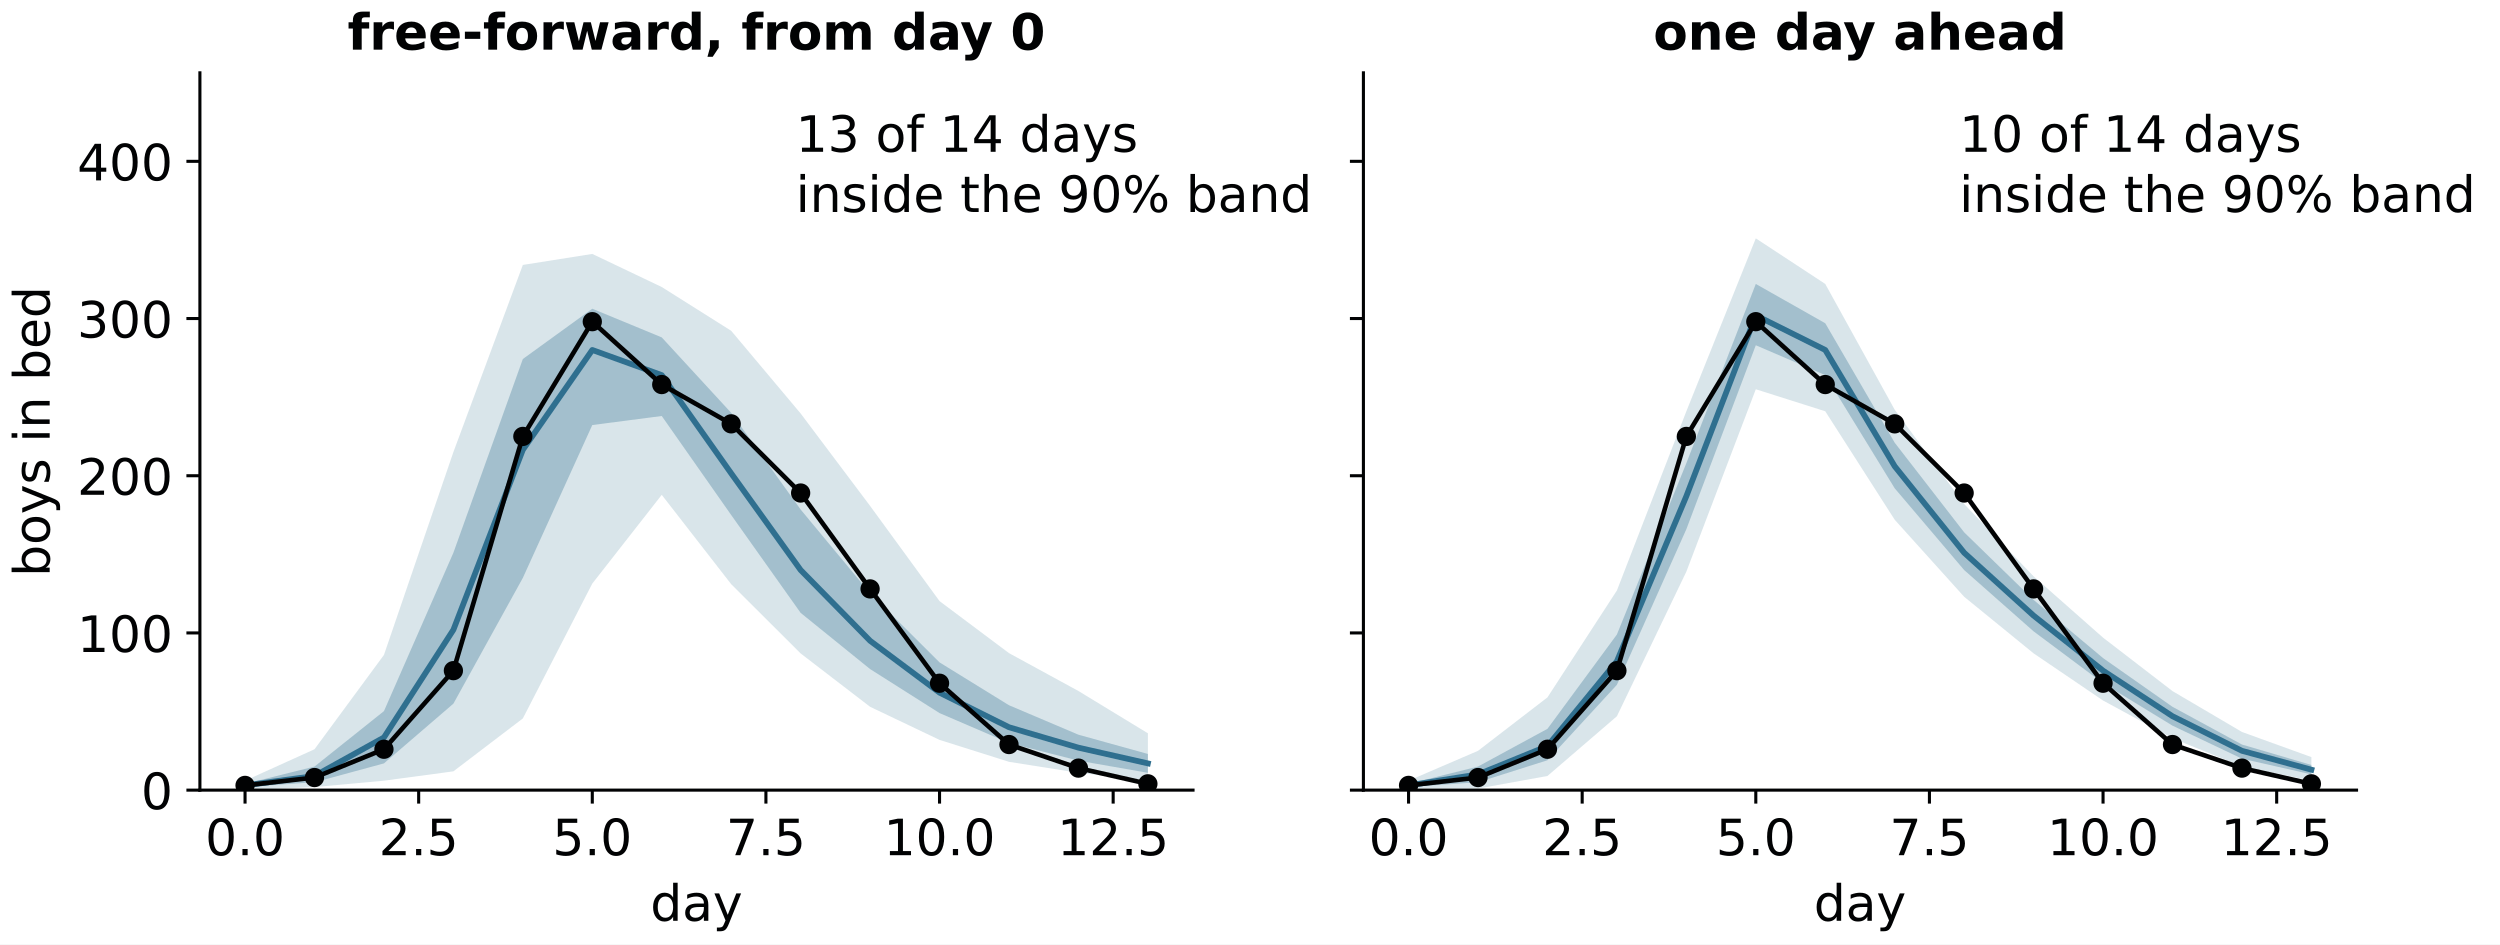
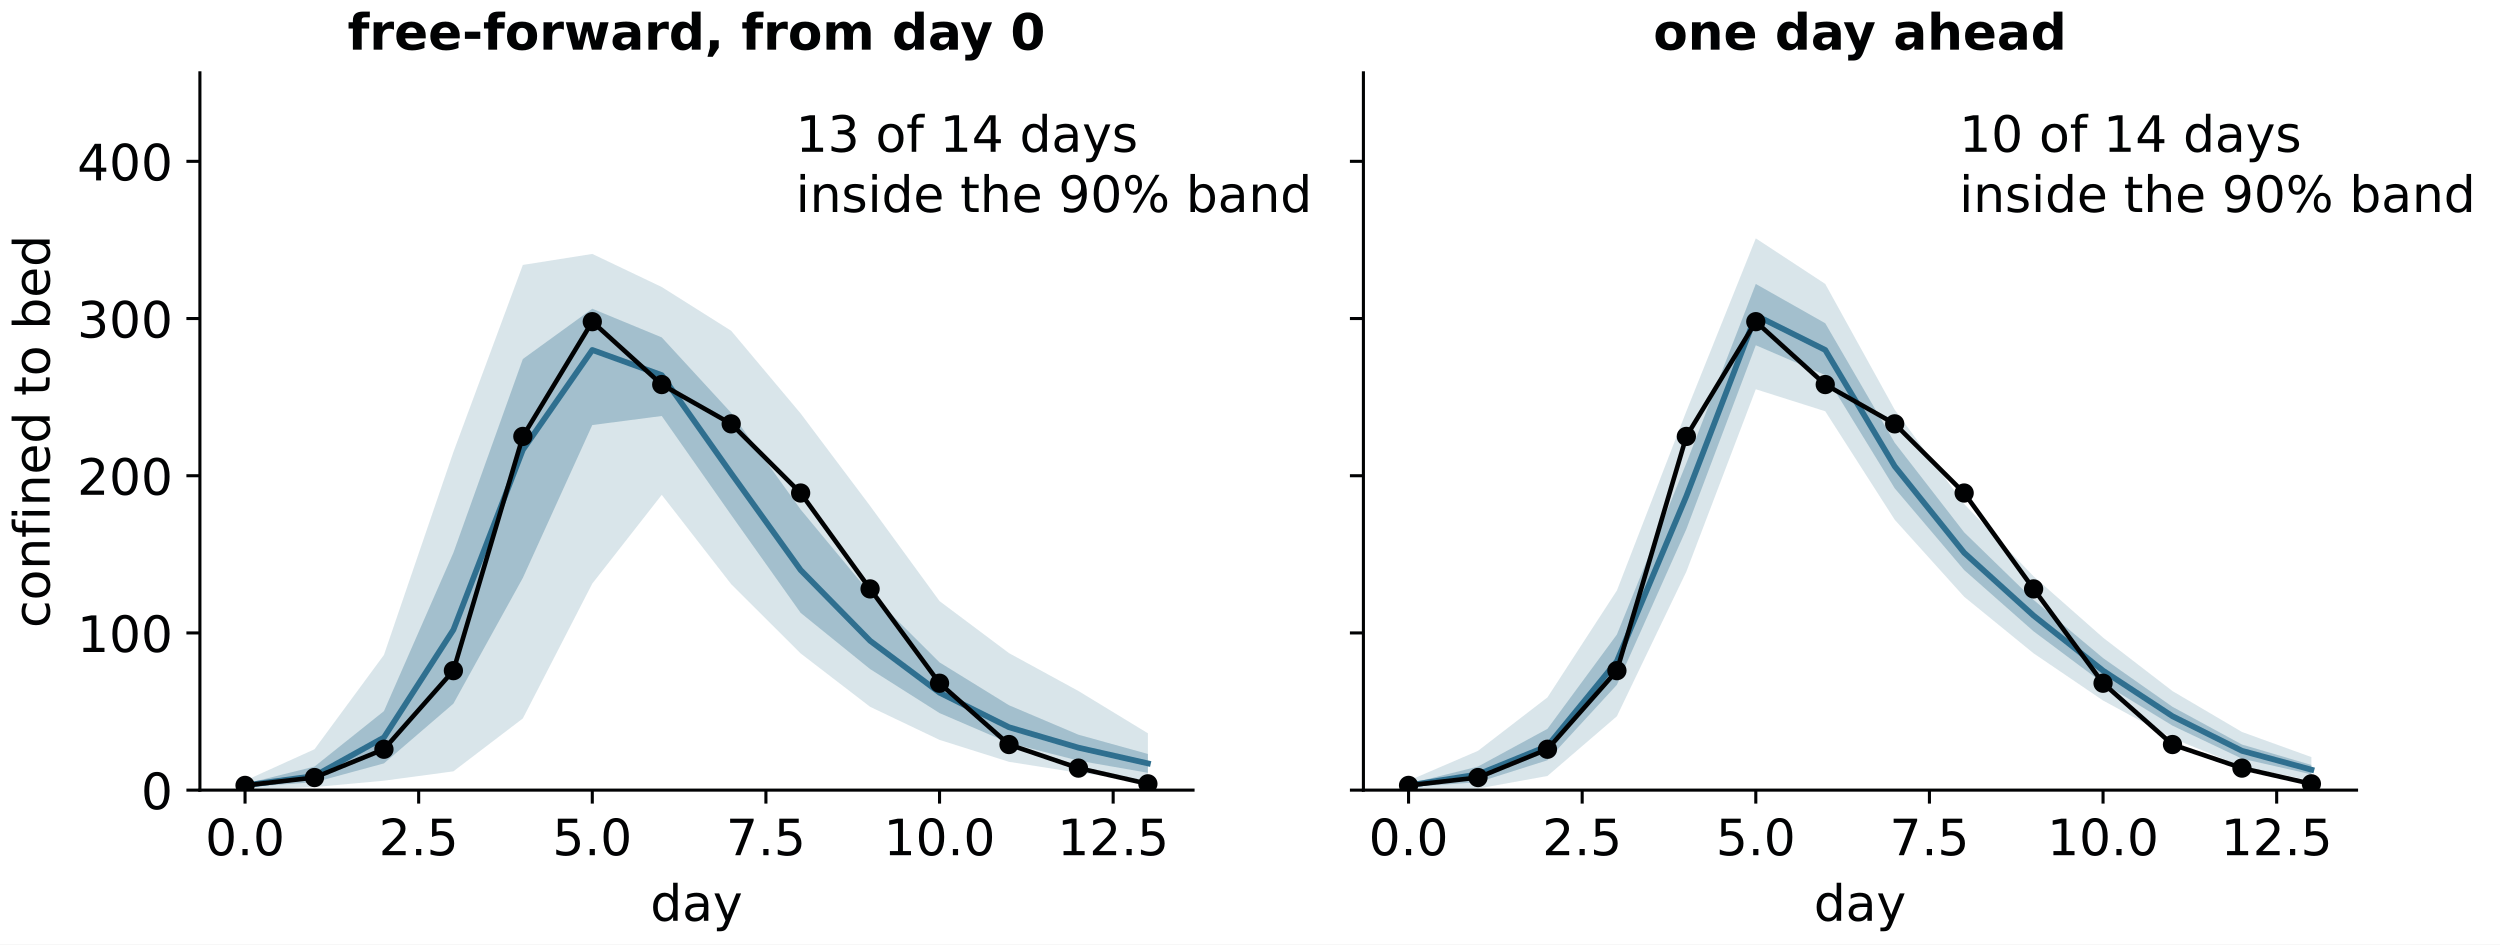
<svg xmlns="http://www.w3.org/2000/svg" xmlns:xlink="http://www.w3.org/1999/xlink" width="648pt" height="244.8pt" viewBox="0 0 648 244.8" version="1.1">
  <defs>
    <style type="text/css">*{stroke-linejoin: round; stroke-linecap: butt}</style>
  </defs>
  <g id="figure_1">
    <g id="patch_1">
      <path d="M 0 244.8  L 648 244.8  L 648 0  L 0 0  z " style="fill: #ffffff" />
    </g>
    <g id="axes_1">
      <g id="patch_2">
        <path d="M 51.815 204.799  L 309.233 204.799  L 309.233 18.878  L 51.815 18.878  z " style="fill: #ffffff" />
      </g>
      <g id="FillBetweenPolyCollection_1">
        <defs>
          <path id="me227765391" d="M 63.516 -42.446  L 63.516 -40.001  L 81.517 -40.796  L 99.518 -42.446  L 117.52 -44.87  L 135.521 -58.581  L 153.522 -93.541  L 171.523 -116.541  L 189.525 -93.378  L 207.526 -75.429  L 225.527 -61.596  L 243.528 -53.019  L 261.53 -47.335  L 279.531 -44.483  L 297.532 -42.426  L 297.532 -54.731  L 297.532 -54.731  L 279.531 -65.691  L 261.53 -75.511  L 243.528 -88.997  L 225.527 -113.669  L 207.526 -137.627  L 189.525 -159.059  L 171.523 -170.406  L 153.522 -178.983  L 135.521 -176.131  L 117.52 -127.624  L 99.518 -75.042  L 81.517 -50.595  L 63.516 -42.446  z " />
        </defs>
        <g clip-path="url(#p497aa66342)">
          <use xlink:href="#me227765391" x="0" y="244.8" style="fill: #2f6f8f; fill-opacity: 0.18" />
        </g>
      </g>
      <g id="FillBetweenPolyCollection_2">
        <defs>
          <path id="m5c03b06d89" d="M 63.516 -41.631  L 63.516 -40.816  L 81.517 -42.039  L 99.518 -46.928  L 117.52 -62.411  L 135.521 -95.007  L 153.522 -134.632  L 171.523 -136.975  L 189.525 -111.305  L 207.526 -85.942  L 225.527 -71.375  L 243.528 -59.966  L 261.53 -52.225  L 279.531 -47.641  L 297.532 -44.483  L 297.532 -49.373  L 297.532 -49.373  L 279.531 -54.364  L 261.53 -62.004  L 243.528 -73.107  L 225.527 -91.035  L 207.526 -112.732  L 189.525 -137.79  L 171.523 -157.348  L 153.522 -164.784  L 135.521 -151.745  L 117.52 -101.527  L 99.518 -60.476  L 81.517 -46.113  L 63.516 -41.631  z " />
        </defs>
        <g clip-path="url(#p497aa66342)">
          <use xlink:href="#m5c03b06d89" x="0" y="244.8" style="fill: #2f6f8f; fill-opacity: 0.32" />
        </g>
      </g>
      <g id="matplotlib.axis_1">
        <g id="xtick_1">
          <g id="line2d_1">
            <defs>
              <path id="m3082ff9e86" d="M 0 0  L 0 3.5  " style="stroke: #010203; stroke-width: 0.8" />
            </defs>
            <g>
              <use xlink:href="#m3082ff9e86" x="63.516" y="204.799" style="fill: #010203; stroke: #010203; stroke-width: 0.8" />
            </g>
          </g>
          <g id="text_1">
            <text style="font-size: 13px; font-family: 'DejaVu Sans', 'Bitstream Vera Sans', 'Computer Modern Sans Serif', 'Lucida Grande', 'Verdana', 'Geneva', 'Lucid', 'Arial', 'Helvetica', 'Avant Garde', sans-serif; text-anchor: middle; fill: #010203" x="63.516" y="221.676" transform="rotate(-0 63.51582 221.6757)">0.0</text>
          </g>
        </g>
        <g id="xtick_2">
          <g id="line2d_2">
            <g>
              <use xlink:href="#m3082ff9e86" x="108.519" y="204.799" style="fill: #010203; stroke: #010203; stroke-width: 0.8" />
            </g>
          </g>
          <g id="text_2">
            <text style="font-size: 13px; font-family: 'DejaVu Sans', 'Bitstream Vera Sans', 'Computer Modern Sans Serif', 'Lucida Grande', 'Verdana', 'Geneva', 'Lucid', 'Arial', 'Helvetica', 'Avant Garde', sans-serif; text-anchor: middle; fill: #010203" x="108.519" y="221.676" transform="rotate(-0 108.5189 221.6757)">2.5</text>
          </g>
        </g>
        <g id="xtick_3">
          <g id="line2d_3">
            <g>
              <use xlink:href="#m3082ff9e86" x="153.522" y="204.799" style="fill: #010203; stroke: #010203; stroke-width: 0.8" />
            </g>
          </g>
          <g id="text_3">
            <text style="font-size: 13px; font-family: 'DejaVu Sans', 'Bitstream Vera Sans', 'Computer Modern Sans Serif', 'Lucida Grande', 'Verdana', 'Geneva', 'Lucid', 'Arial', 'Helvetica', 'Avant Garde', sans-serif; text-anchor: middle; fill: #010203" x="153.522" y="221.676" transform="rotate(-0 153.5221 221.6757)">5.0</text>
          </g>
        </g>
        <g id="xtick_4">
          <g id="line2d_4">
            <g>
              <use xlink:href="#m3082ff9e86" x="198.525" y="204.799" style="fill: #010203; stroke: #010203; stroke-width: 0.8" />
            </g>
          </g>
          <g id="text_4">
            <text style="font-size: 13px; font-family: 'DejaVu Sans', 'Bitstream Vera Sans', 'Computer Modern Sans Serif', 'Lucida Grande', 'Verdana', 'Geneva', 'Lucid', 'Arial', 'Helvetica', 'Avant Garde', sans-serif; text-anchor: middle; fill: #010203" x="198.525" y="221.676" transform="rotate(-0 198.5252 221.6757)">7.5</text>
          </g>
        </g>
        <g id="xtick_5">
          <g id="line2d_5">
            <g>
              <use xlink:href="#m3082ff9e86" x="243.528" y="204.799" style="fill: #010203; stroke: #010203; stroke-width: 0.8" />
            </g>
          </g>
          <g id="text_5">
            <text style="font-size: 13px; font-family: 'DejaVu Sans', 'Bitstream Vera Sans', 'Computer Modern Sans Serif', 'Lucida Grande', 'Verdana', 'Geneva', 'Lucid', 'Arial', 'Helvetica', 'Avant Garde', sans-serif; text-anchor: middle; fill: #010203" x="243.528" y="221.676" transform="rotate(-0 243.5283 221.6757)">10.0</text>
          </g>
        </g>
        <g id="xtick_6">
          <g id="line2d_6">
            <g>
              <use xlink:href="#m3082ff9e86" x="288.531" y="204.799" style="fill: #010203; stroke: #010203; stroke-width: 0.8" />
            </g>
          </g>
          <g id="text_6">
            <text style="font-size: 13px; font-family: 'DejaVu Sans', 'Bitstream Vera Sans', 'Computer Modern Sans Serif', 'Lucida Grande', 'Verdana', 'Geneva', 'Lucid', 'Arial', 'Helvetica', 'Avant Garde', sans-serif; text-anchor: middle; fill: #010203" x="288.531" y="221.676" transform="rotate(-0 288.5314 221.6757)">12.5</text>
          </g>
        </g>
        <g id="text_7">
          <text style="font-size: 13px; font-family: 'DejaVu Sans', 'Bitstream Vera Sans', 'Computer Modern Sans Serif', 'Lucida Grande', 'Verdana', 'Geneva', 'Lucid', 'Arial', 'Helvetica', 'Avant Garde', sans-serif; text-anchor: middle; fill: #010203" x="180.524" y="238.677" transform="rotate(-0 180.5239 238.6767)">day</text>
        </g>
      </g>
      <g id="matplotlib.axis_2">
        <g id="ytick_1">
          <g id="line2d_7">
            <defs>
              <path id="mc9522a9cd3" d="M 0 0  L -3.5 0  " style="stroke: #010203; stroke-width: 0.8" />
            </defs>
            <g>
              <use xlink:href="#mc9522a9cd3" x="51.815" y="204.799" style="fill: #010203; stroke: #010203; stroke-width: 0.8" />
            </g>
          </g>
          <g id="text_8">
            <text style="font-size: 13px; font-family: 'DejaVu Sans', 'Bitstream Vera Sans', 'Computer Modern Sans Serif', 'Lucida Grande', 'Verdana', 'Geneva', 'Lucid', 'Arial', 'Helvetica', 'Avant Garde', sans-serif; text-anchor: end; fill: #010203" x="44.815" y="209.737" transform="rotate(-0 44.81501 209.7372)">0</text>
          </g>
        </g>
        <g id="ytick_2">
          <g id="line2d_8">
            <g>
              <use xlink:href="#mc9522a9cd3" x="51.815" y="164.054" style="fill: #010203; stroke: #010203; stroke-width: 0.8" />
            </g>
          </g>
          <g id="text_9">
            <text style="font-size: 13px; font-family: 'DejaVu Sans', 'Bitstream Vera Sans', 'Computer Modern Sans Serif', 'Lucida Grande', 'Verdana', 'Geneva', 'Lucid', 'Arial', 'Helvetica', 'Avant Garde', sans-serif; text-anchor: end; fill: #010203" x="44.815" y="168.992" transform="rotate(-0 44.81501 168.992)">100</text>
          </g>
        </g>
        <g id="ytick_3">
          <g id="line2d_9">
            <g>
              <use xlink:href="#mc9522a9cd3" x="51.815" y="123.308" style="fill: #010203; stroke: #010203; stroke-width: 0.8" />
            </g>
          </g>
          <g id="text_10">
            <text style="font-size: 13px; font-family: 'DejaVu Sans', 'Bitstream Vera Sans', 'Computer Modern Sans Serif', 'Lucida Grande', 'Verdana', 'Geneva', 'Lucid', 'Arial', 'Helvetica', 'Avant Garde', sans-serif; text-anchor: end; fill: #010203" x="44.815" y="128.247" transform="rotate(-0 44.81501 128.2467)">200</text>
          </g>
        </g>
        <g id="ytick_4">
          <g id="line2d_10">
            <g>
              <use xlink:href="#mc9522a9cd3" x="51.815" y="82.563" style="fill: #010203; stroke: #010203; stroke-width: 0.8" />
            </g>
          </g>
          <g id="text_11">
            <text style="font-size: 13px; font-family: 'DejaVu Sans', 'Bitstream Vera Sans', 'Computer Modern Sans Serif', 'Lucida Grande', 'Verdana', 'Geneva', 'Lucid', 'Arial', 'Helvetica', 'Avant Garde', sans-serif; text-anchor: end; fill: #010203" x="44.815" y="87.501" transform="rotate(-0 44.81501 87.5015)">300</text>
          </g>
        </g>
        <g id="ytick_5">
          <g id="line2d_11">
            <g>
              <use xlink:href="#mc9522a9cd3" x="51.815" y="41.818" style="fill: #010203; stroke: #010203; stroke-width: 0.8" />
            </g>
          </g>
          <g id="text_12">
            <text style="font-size: 13px; font-family: 'DejaVu Sans', 'Bitstream Vera Sans', 'Computer Modern Sans Serif', 'Lucida Grande', 'Verdana', 'Geneva', 'Lucid', 'Arial', 'Helvetica', 'Avant Garde', sans-serif; text-anchor: end; fill: #010203" x="44.815" y="46.756" transform="rotate(-0 44.81501 46.75626)">400</text>
          </g>
        </g>
        <g id="text_13">
-           <text style="font-size: 13px; font-family: 'DejaVu Sans', 'Bitstream Vera Sans', 'Computer Modern Sans Serif', 'Lucida Grande', 'Verdana', 'Geneva', 'Lucid', 'Arial', 'Helvetica', 'Avant Garde', sans-serif; text-anchor: middle; fill: #010203" x="12.878" y="111.838" transform="rotate(-90 12.87821 111.8385)">boys in bed</text>
+           <text style="font-size: 13px; font-family: 'DejaVu Sans', 'Bitstream Vera Sans', 'Computer Modern Sans Serif', 'Lucida Grande', 'Verdana', 'Geneva', 'Lucid', 'Arial', 'Helvetica', 'Avant Garde', sans-serif; text-anchor: middle; fill: #010203" x="12.878" y="111.838" transform="rotate(-90 12.87821 111.8385)">confined to bed</text>
        </g>
      </g>
      <g id="line2d_12">
        <path d="M 63.516 203.576  L 81.517 201.132  L 99.518 191.149  L 117.52 163.239  L 135.521 116.585  L 153.522 90.712  L 171.523 97.231  L 189.525 122.697  L 207.526 147.755  L 225.527 166.091  L 243.528 179.537  L 261.53 188.501  L 279.531 193.798  L 297.532 197.872  " clip-path="url(#p497aa66342)" style="fill: none; stroke: #2f6f8f; stroke-width: 1.5; stroke-linecap: square" />
      </g>
      <g id="line2d_13">
        <path d="M 63.516 203.576  L 81.517 201.539  L 99.518 194.205  L 117.52 173.832  L 135.521 113.122  L 153.522 83.378  L 171.523 99.676  L 189.525 109.862  L 207.526 127.79  L 225.527 152.645  L 243.528 177.092  L 261.53 192.983  L 279.531 199.094  L 297.532 203.169  " clip-path="url(#p497aa66342)" style="fill: none; stroke: #010203; stroke-width: 1.2; stroke-linecap: square" />
        <defs>
          <path id="m41b794acaf" d="M 0 2  C 0.53 2 1.039 1.789 1.414 1.414  C 1.789 1.039 2 0.53 2 0  C 2 -0.53 1.789 -1.039 1.414 -1.414  C 1.039 -1.789 0.53 -2 0 -2  C -0.53 -2 -1.039 -1.789 -1.414 -1.414  C -1.789 -1.039 -2 -0.53 -2 0  C -2 0.53 -1.789 1.039 -1.414 1.414  C -1.039 1.789 -0.53 2 0 2  z " style="stroke: #010203" />
        </defs>
        <g clip-path="url(#p497aa66342)">
          <use xlink:href="#m41b794acaf" x="63.516" y="203.576" style="fill: #010203; stroke: #010203" />
          <use xlink:href="#m41b794acaf" x="81.517" y="201.539" style="fill: #010203; stroke: #010203" />
          <use xlink:href="#m41b794acaf" x="99.518" y="194.205" style="fill: #010203; stroke: #010203" />
          <use xlink:href="#m41b794acaf" x="117.52" y="173.832" style="fill: #010203; stroke: #010203" />
          <use xlink:href="#m41b794acaf" x="135.521" y="113.122" style="fill: #010203; stroke: #010203" />
          <use xlink:href="#m41b794acaf" x="153.522" y="83.378" style="fill: #010203; stroke: #010203" />
          <use xlink:href="#m41b794acaf" x="171.523" y="99.676" style="fill: #010203; stroke: #010203" />
          <use xlink:href="#m41b794acaf" x="189.525" y="109.862" style="fill: #010203; stroke: #010203" />
          <use xlink:href="#m41b794acaf" x="207.526" y="127.79" style="fill: #010203; stroke: #010203" />
          <use xlink:href="#m41b794acaf" x="225.527" y="152.645" style="fill: #010203; stroke: #010203" />
          <use xlink:href="#m41b794acaf" x="243.528" y="177.092" style="fill: #010203; stroke: #010203" />
          <use xlink:href="#m41b794acaf" x="261.53" y="192.983" style="fill: #010203; stroke: #010203" />
          <use xlink:href="#m41b794acaf" x="279.531" y="199.094" style="fill: #010203; stroke: #010203" />
          <use xlink:href="#m41b794acaf" x="297.532" y="203.169" style="fill: #010203; stroke: #010203" />
        </g>
      </g>
      <g id="patch_3">
        <path d="M 51.815 204.799  L 51.815 18.878  " style="fill: none; stroke: #010203; stroke-width: 0.8; stroke-linejoin: miter; stroke-linecap: square" />
      </g>
      <g id="patch_4">
        <path d="M 51.815 204.799  L 309.233 204.799  " style="fill: none; stroke: #010203; stroke-width: 0.8; stroke-linejoin: miter; stroke-linecap: square" />
      </g>
      <g id="text_14">
        <text style="font-size: 13px; font-family: 'DejaVu Sans', 'Bitstream Vera Sans', 'Computer Modern Sans Serif', 'Lucida Grande', 'Verdana', 'Geneva', 'Lucid', 'Arial', 'Helvetica', 'Avant Garde', sans-serif; fill: #010203" transform="translate(206.2657 39.35347)">13 of 14 days</text>
        <text style="font-size: 13px; font-family: 'DejaVu Sans', 'Bitstream Vera Sans', 'Computer Modern Sans Serif', 'Lucida Grande', 'Verdana', 'Geneva', 'Lucid', 'Arial', 'Helvetica', 'Avant Garde', sans-serif; fill: #010203" transform="translate(206.2657 54.95703)">inside the 90% band</text>
      </g>
      <g id="text_15">
        <text style="font-weight: 700; font-size: 13px; font-family: 'DejaVu Sans', 'Bitstream Vera Sans', 'Computer Modern Sans Serif', 'Lucida Grande', 'Verdana', 'Geneva', 'Lucid', 'Arial', 'Helvetica', 'Avant Garde', sans-serif; text-anchor: middle; fill: #010203" x="180.524" y="12.878" transform="rotate(-0 180.5239 12.87821)">free-forward, from day 0</text>
      </g>
    </g>
    <g id="axes_2">
      <g id="patch_5">
        <path d="M 353.397 204.799  L 610.815 204.799  L 610.815 18.878  L 353.397 18.878  z " style="fill: #ffffff" />
      </g>
      <g id="FillBetweenPolyCollection_3">
        <defs>
          <path id="md8faf85d1c" d="M 365.098 -42.446  L 365.098 -40.409  L 383.099 -40.409  L 401.101 -43.668  L 419.102 -59.152  L 437.103 -96.637  L 455.104 -143.902  L 473.106 -138.197  L 491.107 -110.083  L 509.108 -90.118  L 527.109 -75.45  L 545.111 -63.226  L 563.112 -53.447  L 581.113 -46.113  L 599.114 -42.446  L 599.114 -48.558  L 599.114 -48.558  L 581.113 -55.077  L 563.112 -65.671  L 545.111 -79.524  L 527.109 -95.415  L 509.108 -114.158  L 491.107 -138.605  L 473.106 -171.201  L 455.104 -183.017  L 437.103 -138.197  L 419.102 -91.748  L 401.101 -64.041  L 383.099 -50.188  L 365.098 -42.446  z " />
        </defs>
        <g clip-path="url(#p6bd5c0e985)">
          <use xlink:href="#md8faf85d1c" x="0" y="244.8" style="fill: #2f6f8f; fill-opacity: 0.18" />
        </g>
      </g>
      <g id="FillBetweenPolyCollection_4">
        <defs>
          <path id="m5ddf7566e7" d="M 365.098 -41.631  L 365.098 -40.816  L 383.099 -42.039  L 401.101 -47.743  L 419.102 -67.301  L 437.103 -107.638  L 455.104 -155.31  L 473.106 -147.569  L 491.107 -118.232  L 509.108 -97.045  L 527.109 -81.154  L 545.111 -67.708  L 563.112 -56.707  L 581.113 -48.15  L 599.114 -44.076  L 599.114 -46.52  L 599.114 -46.52  L 581.113 -51.817  L 563.112 -61.596  L 545.111 -74.227  L 527.109 -89.303  L 509.108 -106.823  L 491.107 -130.048  L 473.106 -161.015  L 455.104 -171.201  L 437.103 -124.751  L 419.102 -80.339  L 401.101 -55.892  L 383.099 -46.113  L 365.098 -41.631  z " />
        </defs>
        <g clip-path="url(#p6bd5c0e985)">
          <use xlink:href="#m5ddf7566e7" x="0" y="244.8" style="fill: #2f6f8f; fill-opacity: 0.32" />
        </g>
      </g>
      <g id="matplotlib.axis_3">
        <g id="xtick_7">
          <g id="line2d_14">
            <g>
              <use xlink:href="#m3082ff9e86" x="365.098" y="204.799" style="fill: #010203; stroke: #010203; stroke-width: 0.8" />
            </g>
          </g>
          <g id="text_16">
            <text style="font-size: 13px; font-family: 'DejaVu Sans', 'Bitstream Vera Sans', 'Computer Modern Sans Serif', 'Lucida Grande', 'Verdana', 'Geneva', 'Lucid', 'Arial', 'Helvetica', 'Avant Garde', sans-serif; text-anchor: middle; fill: #010203" x="365.098" y="221.676" transform="rotate(-0 365.0982 221.6757)">0.0</text>
          </g>
        </g>
        <g id="xtick_8">
          <g id="line2d_15">
            <g>
              <use xlink:href="#m3082ff9e86" x="410.101" y="204.799" style="fill: #010203; stroke: #010203; stroke-width: 0.8" />
            </g>
          </g>
          <g id="text_17">
            <text style="font-size: 13px; font-family: 'DejaVu Sans', 'Bitstream Vera Sans', 'Computer Modern Sans Serif', 'Lucida Grande', 'Verdana', 'Geneva', 'Lucid', 'Arial', 'Helvetica', 'Avant Garde', sans-serif; text-anchor: middle; fill: #010203" x="410.101" y="221.676" transform="rotate(-0 410.1013 221.6757)">2.5</text>
          </g>
        </g>
        <g id="xtick_9">
          <g id="line2d_16">
            <g>
              <use xlink:href="#m3082ff9e86" x="455.104" y="204.799" style="fill: #010203; stroke: #010203; stroke-width: 0.8" />
            </g>
          </g>
          <g id="text_18">
            <text style="font-size: 13px; font-family: 'DejaVu Sans', 'Bitstream Vera Sans', 'Computer Modern Sans Serif', 'Lucida Grande', 'Verdana', 'Geneva', 'Lucid', 'Arial', 'Helvetica', 'Avant Garde', sans-serif; text-anchor: middle; fill: #010203" x="455.104" y="221.676" transform="rotate(-0 455.1044 221.6757)">5.0</text>
          </g>
        </g>
        <g id="xtick_10">
          <g id="line2d_17">
            <g>
              <use xlink:href="#m3082ff9e86" x="500.108" y="204.799" style="fill: #010203; stroke: #010203; stroke-width: 0.8" />
            </g>
          </g>
          <g id="text_19">
            <text style="font-size: 13px; font-family: 'DejaVu Sans', 'Bitstream Vera Sans', 'Computer Modern Sans Serif', 'Lucida Grande', 'Verdana', 'Geneva', 'Lucid', 'Arial', 'Helvetica', 'Avant Garde', sans-serif; text-anchor: middle; fill: #010203" x="500.108" y="221.676" transform="rotate(-0 500.1076 221.6757)">7.5</text>
          </g>
        </g>
        <g id="xtick_11">
          <g id="line2d_18">
            <g>
              <use xlink:href="#m3082ff9e86" x="545.111" y="204.799" style="fill: #010203; stroke: #010203; stroke-width: 0.8" />
            </g>
          </g>
          <g id="text_20">
            <text style="font-size: 13px; font-family: 'DejaVu Sans', 'Bitstream Vera Sans', 'Computer Modern Sans Serif', 'Lucida Grande', 'Verdana', 'Geneva', 'Lucid', 'Arial', 'Helvetica', 'Avant Garde', sans-serif; text-anchor: middle; fill: #010203" x="545.111" y="221.676" transform="rotate(-0 545.1107 221.6757)">10.0</text>
          </g>
        </g>
        <g id="xtick_12">
          <g id="line2d_19">
            <g>
              <use xlink:href="#m3082ff9e86" x="590.114" y="204.799" style="fill: #010203; stroke: #010203; stroke-width: 0.8" />
            </g>
          </g>
          <g id="text_21">
            <text style="font-size: 13px; font-family: 'DejaVu Sans', 'Bitstream Vera Sans', 'Computer Modern Sans Serif', 'Lucida Grande', 'Verdana', 'Geneva', 'Lucid', 'Arial', 'Helvetica', 'Avant Garde', sans-serif; text-anchor: middle; fill: #010203" x="590.114" y="221.676" transform="rotate(-0 590.1138 221.6757)">12.5</text>
          </g>
        </g>
        <g id="text_22">
          <text style="font-size: 13px; font-family: 'DejaVu Sans', 'Bitstream Vera Sans', 'Computer Modern Sans Serif', 'Lucida Grande', 'Verdana', 'Geneva', 'Lucid', 'Arial', 'Helvetica', 'Avant Garde', sans-serif; text-anchor: middle; fill: #010203" x="482.106" y="238.677" transform="rotate(-0 482.1063 238.6767)">day</text>
        </g>
      </g>
      <g id="matplotlib.axis_4">
        <g id="ytick_6">
          <g id="line2d_20">
            <g>
              <use xlink:href="#mc9522a9cd3" x="353.397" y="204.799" style="fill: #010203; stroke: #010203; stroke-width: 0.8" />
            </g>
          </g>
        </g>
        <g id="ytick_7">
          <g id="line2d_21">
            <g>
              <use xlink:href="#mc9522a9cd3" x="353.397" y="164.054" style="fill: #010203; stroke: #010203; stroke-width: 0.8" />
            </g>
          </g>
        </g>
        <g id="ytick_8">
          <g id="line2d_22">
            <g>
              <use xlink:href="#mc9522a9cd3" x="353.397" y="123.308" style="fill: #010203; stroke: #010203; stroke-width: 0.8" />
            </g>
          </g>
        </g>
        <g id="ytick_9">
          <g id="line2d_23">
            <g>
              <use xlink:href="#mc9522a9cd3" x="353.397" y="82.563" style="fill: #010203; stroke: #010203; stroke-width: 0.8" />
            </g>
          </g>
        </g>
        <g id="ytick_10">
          <g id="line2d_24">
            <g>
              <use xlink:href="#mc9522a9cd3" x="353.397" y="41.818" style="fill: #010203; stroke: #010203; stroke-width: 0.8" />
            </g>
          </g>
        </g>
      </g>
      <g id="line2d_25">
        <path d="M 365.098 203.576  L 383.099 200.724  L 401.101 193.39  L 419.102 171.388  L 437.103 128.605  L 455.104 81.748  L 473.106 90.712  L 491.107 120.864  L 509.108 143.273  L 527.109 159.572  L 545.111 173.832  L 563.112 185.648  L 581.113 194.612  L 599.114 199.502  " clip-path="url(#p6bd5c0e985)" style="fill: none; stroke: #2f6f8f; stroke-width: 1.5; stroke-linecap: square" />
      </g>
      <g id="line2d_26">
        <path d="M 365.098 203.576  L 383.099 201.539  L 401.101 194.205  L 419.102 173.832  L 437.103 113.122  L 455.104 83.378  L 473.106 99.676  L 491.107 109.862  L 509.108 127.79  L 527.109 152.645  L 545.111 177.092  L 563.112 192.983  L 581.113 199.094  L 599.114 203.169  " clip-path="url(#p6bd5c0e985)" style="fill: none; stroke: #010203; stroke-width: 1.2; stroke-linecap: square" />
        <g clip-path="url(#p6bd5c0e985)">
          <use xlink:href="#m41b794acaf" x="365.098" y="203.576" style="fill: #010203; stroke: #010203" />
          <use xlink:href="#m41b794acaf" x="383.099" y="201.539" style="fill: #010203; stroke: #010203" />
          <use xlink:href="#m41b794acaf" x="401.101" y="194.205" style="fill: #010203; stroke: #010203" />
          <use xlink:href="#m41b794acaf" x="419.102" y="173.832" style="fill: #010203; stroke: #010203" />
          <use xlink:href="#m41b794acaf" x="437.103" y="113.122" style="fill: #010203; stroke: #010203" />
          <use xlink:href="#m41b794acaf" x="455.104" y="83.378" style="fill: #010203; stroke: #010203" />
          <use xlink:href="#m41b794acaf" x="473.106" y="99.676" style="fill: #010203; stroke: #010203" />
          <use xlink:href="#m41b794acaf" x="491.107" y="109.862" style="fill: #010203; stroke: #010203" />
          <use xlink:href="#m41b794acaf" x="509.108" y="127.79" style="fill: #010203; stroke: #010203" />
          <use xlink:href="#m41b794acaf" x="527.109" y="152.645" style="fill: #010203; stroke: #010203" />
          <use xlink:href="#m41b794acaf" x="545.111" y="177.092" style="fill: #010203; stroke: #010203" />
          <use xlink:href="#m41b794acaf" x="563.112" y="192.983" style="fill: #010203; stroke: #010203" />
          <use xlink:href="#m41b794acaf" x="581.113" y="199.094" style="fill: #010203; stroke: #010203" />
          <use xlink:href="#m41b794acaf" x="599.114" y="203.169" style="fill: #010203; stroke: #010203" />
        </g>
      </g>
      <g id="patch_6">
        <path d="M 353.397 204.799  L 353.397 18.878  " style="fill: none; stroke: #010203; stroke-width: 0.8; stroke-linejoin: miter; stroke-linecap: square" />
      </g>
      <g id="patch_7">
        <path d="M 353.397 204.799  L 610.815 204.799  " style="fill: none; stroke: #010203; stroke-width: 0.8; stroke-linejoin: miter; stroke-linecap: square" />
      </g>
      <g id="text_23">
        <text style="font-size: 13px; font-family: 'DejaVu Sans', 'Bitstream Vera Sans', 'Computer Modern Sans Serif', 'Lucida Grande', 'Verdana', 'Geneva', 'Lucid', 'Arial', 'Helvetica', 'Avant Garde', sans-serif; fill: #010203" transform="translate(507.8481 39.35347)">10 of 14 days</text>
        <text style="font-size: 13px; font-family: 'DejaVu Sans', 'Bitstream Vera Sans', 'Computer Modern Sans Serif', 'Lucida Grande', 'Verdana', 'Geneva', 'Lucid', 'Arial', 'Helvetica', 'Avant Garde', sans-serif; fill: #010203" transform="translate(507.8481 54.95703)">inside the 90% band</text>
      </g>
      <g id="text_24">
        <text style="font-weight: 700; font-size: 13px; font-family: 'DejaVu Sans', 'Bitstream Vera Sans', 'Computer Modern Sans Serif', 'Lucida Grande', 'Verdana', 'Geneva', 'Lucid', 'Arial', 'Helvetica', 'Avant Garde', sans-serif; text-anchor: middle; fill: #010203" x="482.106" y="12.878" transform="rotate(-0 482.1063 12.87821)">one day ahead</text>
      </g>
    </g>
  </g>
  <defs>
    <clipPath id="p497aa66342">
      <rect x="51.815" y="18.878" width="257.418" height="185.921" />
    </clipPath>
    <clipPath id="p6bd5c0e985">
      <rect x="353.397" y="18.878" width="257.418" height="185.921" />
    </clipPath>
  </defs>
</svg>
